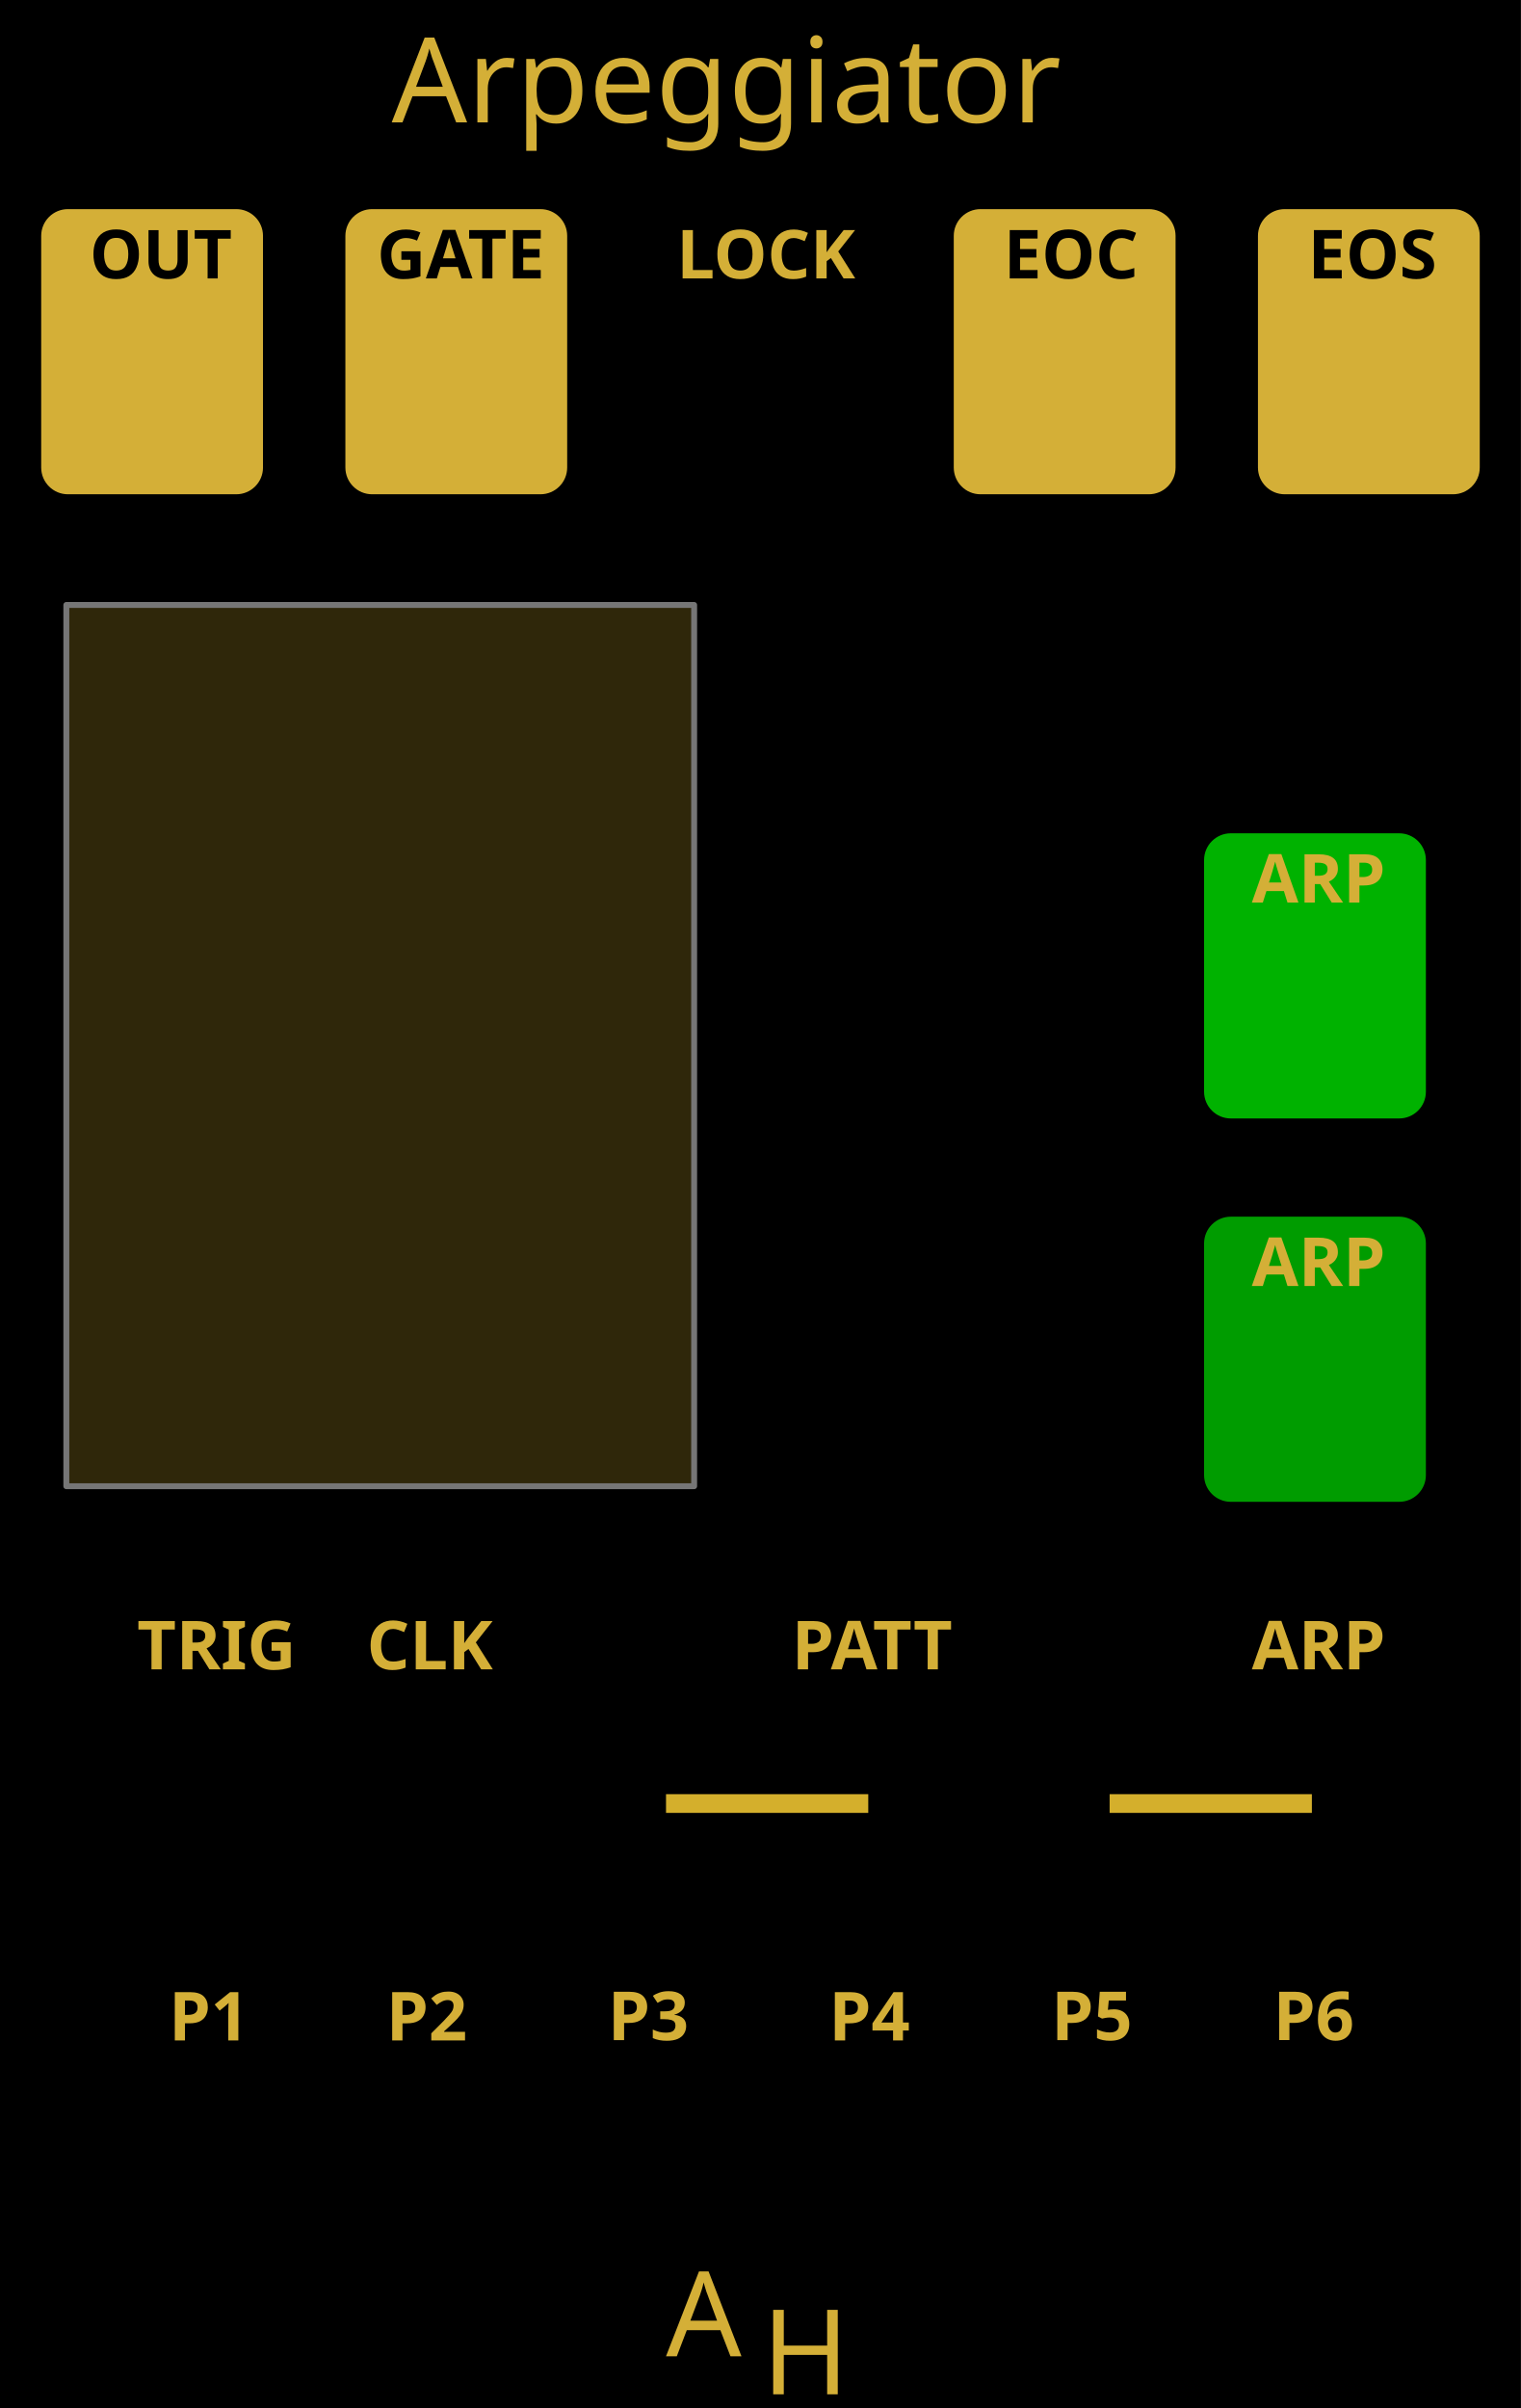
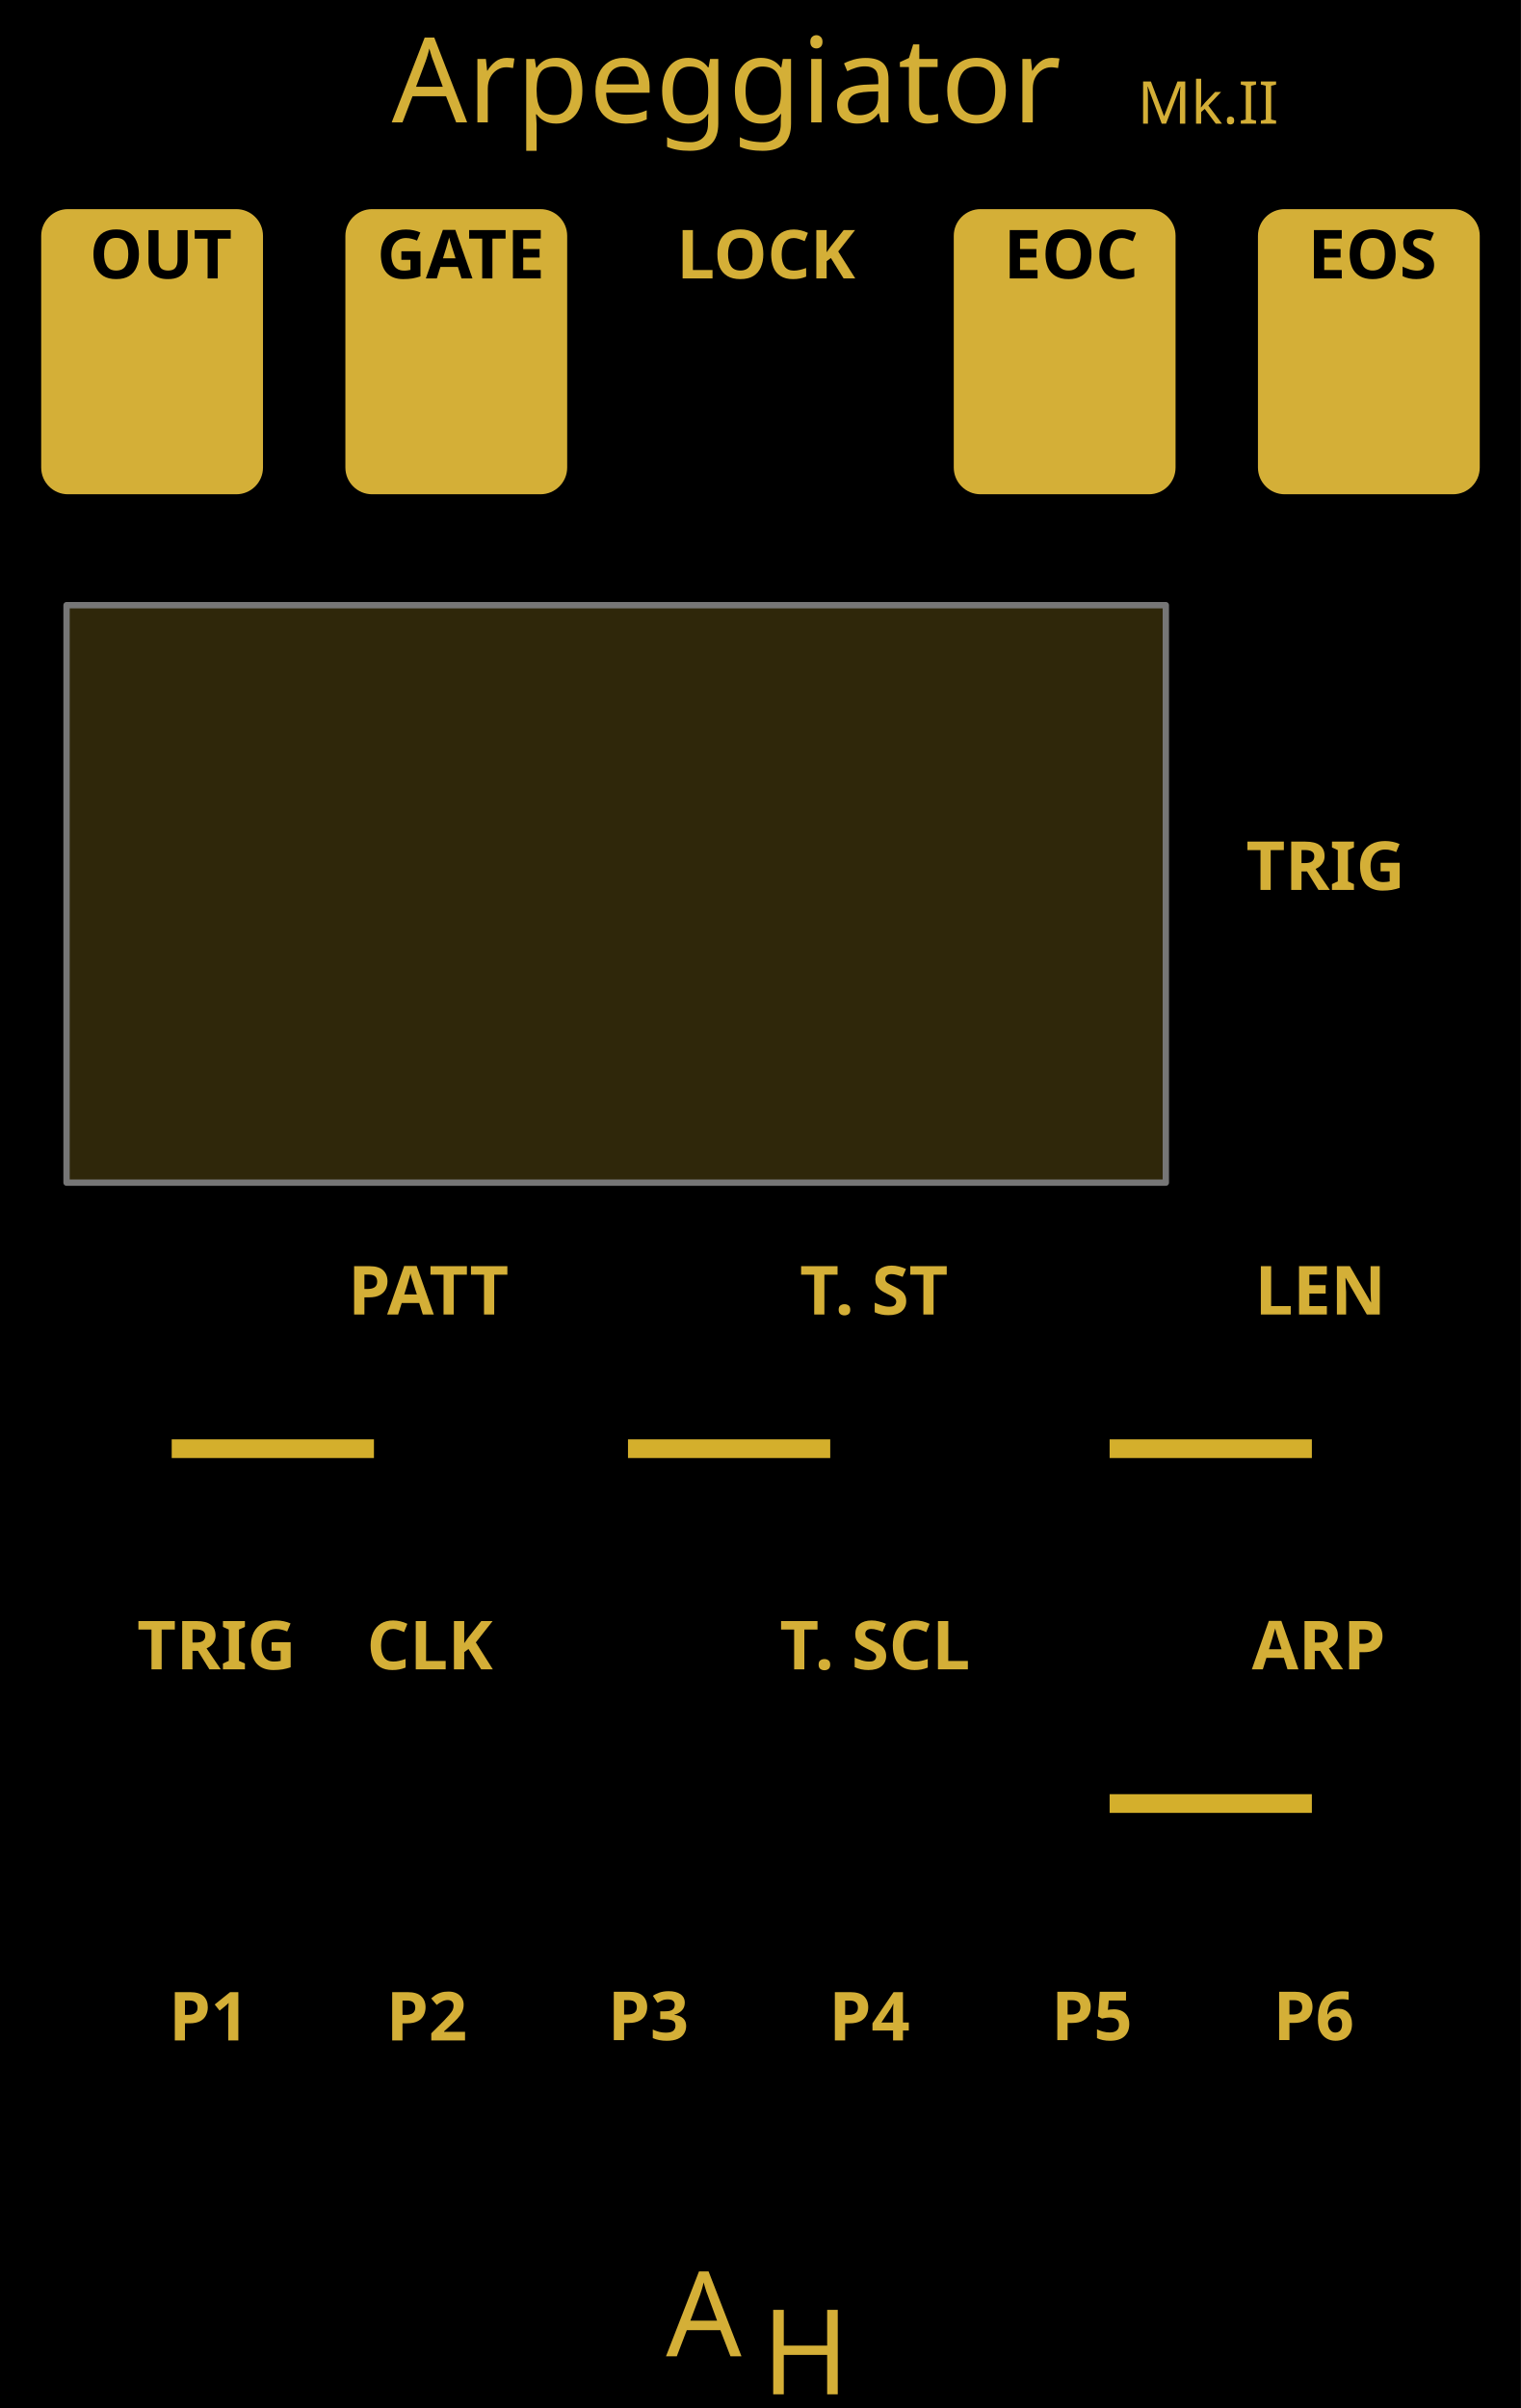
<svg xmlns="http://www.w3.org/2000/svg" xmlns:ns1="http://www.openswatchbook.org/uri/2009/osb" width="240" height="380" id="svg11791" version="1.1">
  <defs id="defs3">
    <marker orient="auto" refY="0" refX="0" id="DotM" style="overflow:visible">
      <path id="path4782" d="m -2.5,-1 c 0,2.76 -2.24,5 -5,5 -2.76,0 -5,-2.24 -5,-5 0,-2.76 2.24,-5 5,-5 2.76,0 5,2.24 5,5 z" style="fill-rule:evenodd;stroke:#000000;stroke-width:1pt" transform="matrix(0.4,0,0,0.4,2.96,0.4)" />
    </marker>
    <marker orient="auto" refY="0" refX="0" id="Arrow1Sstart" style="overflow:visible">
      <path id="path4730" d="M 0,0 5,-5 -12.5,0 5,5 Z" style="fill-rule:evenodd;stroke:#000000;stroke-width:1pt" transform="matrix(0.2,0,0,0.2,1.2,0)" />
    </marker>
    <marker orient="auto" refY="0" refX="0" id="Arrow2Mend" style="overflow:visible">
      <path id="path5158" style="fill-rule:evenodd;stroke-width:0.625;stroke-linejoin:round" d="M 8.719,4.034 -2.207,0.016 8.719,-4.002 c -1.745,2.372 -1.735,5.617 -6e-7,8.035 z" transform="scale(-0.6)" />
    </marker>
    <marker orient="auto" refY="0" refX="0" id="Arrow2Mstart" style="overflow:visible">
      <path id="path5155" style="fill-rule:evenodd;stroke-width:0.625;stroke-linejoin:round" d="M 8.719,4.034 -2.207,0.016 8.719,-4.002 c -1.745,2.372 -1.735,5.617 -6e-7,8.035 z" transform="scale(0.6)" />
    </marker>
    <marker orient="auto" refY="0" refX="0" id="Arrow1Mstart" style="overflow:visible">
      <path id="path6730" d="M 0,0 5,-5 -12.5,0 5,5 Z" style="fill-rule:evenodd;stroke:#000000;stroke-width:1pt" transform="matrix(0.4,0,0,0.4,4,0)" />
    </marker>
    <marker orient="auto" refY="0" refX="0" id="TriangleOutM" style="overflow:visible">
      <path id="path6869" d="M 5.77,0 -2.88,5 V -5 Z" style="fill-rule:evenodd;stroke:#000000;stroke-width:1pt" transform="scale(0.4)" />
    </marker>
    <marker orient="auto" refY="0" refX="0" id="TriangleOutS" style="overflow:visible">
      <path id="path6872" d="M 5.77,0 -2.88,5 V -5 Z" style="fill-rule:evenodd;stroke:#000000;stroke-width:1pt" transform="scale(0.2)" />
    </marker>
    <marker orient="auto" refY="0" refX="0" id="SquareL" style="overflow:visible">
      <path id="path7539" d="M -5,-5 V 5 H 5 V -5 Z" style="fill-rule:evenodd;stroke:#000000;stroke-width:1pt" transform="scale(0.8)" />
    </marker>
    <marker orient="auto" refY="0" refX="0" id="Arrow1Send" style="overflow:visible">
      <path id="path6739" d="M 0,0 5,-5 -12.5,0 5,5 Z" style="fill-rule:evenodd;stroke:#000000;stroke-width:1pt" transform="matrix(-0.2,0,0,-0.2,-1.2,0)" />
    </marker>
    <marker orient="auto" refY="0" refX="0" id="Arrow1Mend" style="overflow:visible">
      <path id="path6733" d="M 0,0 5,-5 -12.5,0 5,5 Z" style="fill-rule:evenodd;stroke:#000000;stroke-width:1pt" transform="matrix(-0.4,0,0,-0.4,-4,0)" />
    </marker>
    <marker orient="auto" refY="0" refX="0" id="Arrow1Lend" style="overflow:visible">
      <path id="path6727" d="M 0,0 5,-5 -12.5,0 5,5 Z" style="fill-rule:evenodd;stroke:#000000;stroke-width:1pt" transform="matrix(-0.8,0,0,-0.8,-10,0)" />
    </marker>
    <filter height="1" width="1" y="0" x="0" id="filter3998" style="color-interpolation-filters:sRGB">
      <feConvolveMatrix order="3 3" kernelMatrix="0 1 0 0 -2 0 0 1 0" in="SourceGraphic" divisor="1" targetX="1" targetY="1" preserveAlpha="true" result="result0" bias="0" id="feConvolveMatrix4000" />
    </filter>
    <filter height="1" width="1" y="0" x="0" id="filter3286" style="color-interpolation-filters:sRGB">
      <feFlood flood-color="rgb(128,128,128)" flood-opacity="0" result="result1" id="feFlood3288" />
      <feBlend result="result2" mode="normal" in2="SourceGraphic" id="feBlend3290" />
      <feComposite k4="0" k3="0" k1="0" result="result3" operator="arithmetic" k2="1" in2="SourceGraphic" id="feComposite3292" />
      <feComposite operator="in" in2="SourceGraphic" id="feComposite3294" />
    </filter>
    <clipPath clipPathUnits="userSpaceOnUse" id="clipPath6603">
      <path d="M 402,402 H 9515 V 13631 H 402 Z" id="path6605" style="clip-rule:evenodd" />
    </clipPath>
    <clipPath clipPathUnits="userSpaceOnUse" id="clipPath6613">
      <path d="M 402,402 H 9515 V 13631 H 402 Z" id="path6615" style="clip-rule:evenodd" />
    </clipPath>
    <clipPath clipPathUnits="userSpaceOnUse" id="clipPath6619">
      <path d="M 614,402 H 9303 V 6057 H 614 Z" id="path6621" style="clip-rule:evenodd" />
    </clipPath>
    <clipPath clipPathUnits="userSpaceOnUse" id="clipPath6290">
      <path d="M 402,402 H 9515 V 13631 H 402 Z" id="path6292" style="clip-rule:evenodd" />
    </clipPath>
    <clipPath clipPathUnits="userSpaceOnUse" id="clipPath6300">
      <path d="M 402,402 H 9515 V 13631 H 402 Z" id="path6302" style="clip-rule:evenodd" />
    </clipPath>
    <clipPath clipPathUnits="userSpaceOnUse" id="clipPath6306">
      <path d="M 614,402 H 9303 V 6655 H 614 Z" id="path6308" style="clip-rule:evenodd" />
    </clipPath>
    <clipPath clipPathUnits="userSpaceOnUse" id="clipPath5977">
      <path d="M 402,402 H 9515 V 13631 H 402 Z" id="path5979" style="clip-rule:evenodd" />
    </clipPath>
    <clipPath clipPathUnits="userSpaceOnUse" id="clipPath5987">
      <path d="M 402,402 H 9515 V 13631 H 402 Z" id="path5989" style="clip-rule:evenodd" />
    </clipPath>
    <clipPath clipPathUnits="userSpaceOnUse" id="clipPath5993">
      <path d="M 614,402 H 9303 V 6645 H 614 Z" id="path5995" style="clip-rule:evenodd" />
    </clipPath>
    <clipPath clipPathUnits="userSpaceOnUse" id="clipPath5664">
      <path d="M 402,402 H 9515 V 13631 H 402 Z" id="path5666" style="clip-rule:evenodd" />
    </clipPath>
    <clipPath clipPathUnits="userSpaceOnUse" id="clipPath5674">
      <path d="M 402,402 H 9515 V 13631 H 402 Z" id="path5676" style="clip-rule:evenodd" />
    </clipPath>
    <clipPath clipPathUnits="userSpaceOnUse" id="clipPath5680">
      <path d="M 614,402 H 9303 V 6655 H 614 Z" id="path5682" style="clip-rule:evenodd" />
    </clipPath>
    <clipPath clipPathUnits="userSpaceOnUse" id="clipPath5363">
      <path d="M 402,402 H 9515 V 13631 H 402 Z" id="path5365" style="clip-rule:evenodd" />
    </clipPath>
    <clipPath clipPathUnits="userSpaceOnUse" id="clipPath5373">
      <path d="M 402,402 H 9515 V 13631 H 402 Z" id="path5375" style="clip-rule:evenodd" />
    </clipPath>
    <clipPath clipPathUnits="userSpaceOnUse" id="clipPath5379">
      <path d="M 614,402 H 9303 V 6051 H 614 Z" id="path5381" style="clip-rule:evenodd" />
    </clipPath>
    <clipPath clipPathUnits="userSpaceOnUse" id="clipPath5062">
      <path d="M 402,402 H 9515 V 13631 H 402 Z" id="path5064" style="clip-rule:evenodd" />
    </clipPath>
    <clipPath clipPathUnits="userSpaceOnUse" id="clipPath5072">
      <path d="M 402,402 H 9515 V 13631 H 402 Z" id="path5074" style="clip-rule:evenodd" />
    </clipPath>
    <clipPath clipPathUnits="userSpaceOnUse" id="clipPath5078">
      <path d="M 614,402 H 9303 V 6051 H 614 Z" id="path5080" style="clip-rule:evenodd" />
    </clipPath>
    <clipPath clipPathUnits="userSpaceOnUse" id="clipPath4761">
      <path d="M 402,402 H 9515 V 13631 H 402 Z" id="path4763" style="clip-rule:evenodd" />
    </clipPath>
    <clipPath clipPathUnits="userSpaceOnUse" id="clipPath4771">
      <path d="M 402,402 H 9515 V 13631 H 402 Z" id="path4773" style="clip-rule:evenodd" />
    </clipPath>
    <clipPath clipPathUnits="userSpaceOnUse" id="clipPath4777">
      <path d="M 614,402 H 9303 V 6051 H 614 Z" id="path4779" style="clip-rule:evenodd" />
    </clipPath>
    <clipPath clipPathUnits="userSpaceOnUse" id="clipPath4159">
      <path d="M 402,402 H 9515 V 13631 H 402 Z" id="path4161" style="clip-rule:evenodd" />
    </clipPath>
    <clipPath clipPathUnits="userSpaceOnUse" id="clipPath4169">
      <path d="M 402,402 H 9515 V 13631 H 402 Z" id="path4171" style="clip-rule:evenodd" />
    </clipPath>
    <clipPath clipPathUnits="userSpaceOnUse" id="clipPath4175">
      <path d="M 614,402 H 9303 V 6051 H 614 Z" id="path4177" style="clip-rule:evenodd" />
    </clipPath>
    <linearGradient ns1:paint="solid" id="linearGradient8170">
      <stop id="stop8172" offset="0" style="stop-color:#000000;stop-opacity:1;" />
    </linearGradient>
    <filter height="1" width="1" y="0" x="0" id="filter3998-0" style="color-interpolation-filters:sRGB">
      <feConvolveMatrix order="3 3" kernelMatrix="0 1 0 0 -2 0 0 1 0" in="SourceGraphic" divisor="1" targetX="1" targetY="1" preserveAlpha="true" result="result0" bias="0" id="feConvolveMatrix4000-2" />
    </filter>
    <filter height="1" width="1" y="0" x="0" id="filter3286-2" style="color-interpolation-filters:sRGB">
      <feFlood flood-color="rgb(128,128,128)" flood-opacity="0" result="result1" id="feFlood3288-2" />
      <feBlend result="result2" mode="normal" in2="SourceGraphic" id="feBlend3290-7" />
      <feComposite k4="0" k3="0" k1="0" result="result3" operator="arithmetic" k2="1" in2="SourceGraphic" id="feComposite3292-9" />
      <feComposite operator="in" in2="SourceGraphic" id="feComposite3294-7" />
    </filter>
    <clipPath clipPathUnits="userSpaceOnUse" id="clipPath6603-6">
      <path d="M 402,402 H 9515 V 13631 H 402 Z" id="path6605-9" style="clip-rule:evenodd" />
    </clipPath>
    <clipPath clipPathUnits="userSpaceOnUse" id="clipPath6613-4">
      <path d="M 402,402 H 9515 V 13631 H 402 Z" id="path6615-8" style="clip-rule:evenodd" />
    </clipPath>
    <clipPath clipPathUnits="userSpaceOnUse" id="clipPath6619-1">
      <path d="M 614,402 H 9303 V 6057 H 614 Z" id="path6621-7" style="clip-rule:evenodd" />
    </clipPath>
    <clipPath clipPathUnits="userSpaceOnUse" id="clipPath6290-7">
      <path d="M 402,402 H 9515 V 13631 H 402 Z" id="path6292-5" style="clip-rule:evenodd" />
    </clipPath>
    <clipPath clipPathUnits="userSpaceOnUse" id="clipPath6300-0">
      <path d="M 402,402 H 9515 V 13631 H 402 Z" id="path6302-9" style="clip-rule:evenodd" />
    </clipPath>
    <clipPath clipPathUnits="userSpaceOnUse" id="clipPath6306-6">
      <path d="M 614,402 H 9303 V 6655 H 614 Z" id="path6308-7" style="clip-rule:evenodd" />
    </clipPath>
    <clipPath clipPathUnits="userSpaceOnUse" id="clipPath5977-5">
      <path d="M 402,402 H 9515 V 13631 H 402 Z" id="path5979-9" style="clip-rule:evenodd" />
    </clipPath>
    <clipPath clipPathUnits="userSpaceOnUse" id="clipPath5987-8">
      <path d="M 402,402 H 9515 V 13631 H 402 Z" id="path5989-4" style="clip-rule:evenodd" />
    </clipPath>
    <clipPath clipPathUnits="userSpaceOnUse" id="clipPath5993-8">
      <path d="M 614,402 H 9303 V 6645 H 614 Z" id="path5995-7" style="clip-rule:evenodd" />
    </clipPath>
    <clipPath clipPathUnits="userSpaceOnUse" id="clipPath5664-9">
      <path d="M 402,402 H 9515 V 13631 H 402 Z" id="path5666-9" style="clip-rule:evenodd" />
    </clipPath>
    <clipPath clipPathUnits="userSpaceOnUse" id="clipPath5674-5">
      <path d="M 402,402 H 9515 V 13631 H 402 Z" id="path5676-5" style="clip-rule:evenodd" />
    </clipPath>
    <clipPath clipPathUnits="userSpaceOnUse" id="clipPath5680-8">
      <path d="M 614,402 H 9303 V 6655 H 614 Z" id="path5682-9" style="clip-rule:evenodd" />
    </clipPath>
    <clipPath clipPathUnits="userSpaceOnUse" id="clipPath5363-3">
      <path d="M 402,402 H 9515 V 13631 H 402 Z" id="path5365-2" style="clip-rule:evenodd" />
    </clipPath>
    <clipPath clipPathUnits="userSpaceOnUse" id="clipPath5373-7">
      <path d="M 402,402 H 9515 V 13631 H 402 Z" id="path5375-5" style="clip-rule:evenodd" />
    </clipPath>
    <clipPath clipPathUnits="userSpaceOnUse" id="clipPath5379-4">
      <path d="M 614,402 H 9303 V 6051 H 614 Z" id="path5381-8" style="clip-rule:evenodd" />
    </clipPath>
    <clipPath clipPathUnits="userSpaceOnUse" id="clipPath5062-2">
      <path d="M 402,402 H 9515 V 13631 H 402 Z" id="path5064-2" style="clip-rule:evenodd" />
    </clipPath>
    <clipPath clipPathUnits="userSpaceOnUse" id="clipPath5072-4">
      <path d="M 402,402 H 9515 V 13631 H 402 Z" id="path5074-9" style="clip-rule:evenodd" />
    </clipPath>
    <clipPath clipPathUnits="userSpaceOnUse" id="clipPath5078-8">
      <path d="M 614,402 H 9303 V 6051 H 614 Z" id="path5080-7" style="clip-rule:evenodd" />
    </clipPath>
    <clipPath clipPathUnits="userSpaceOnUse" id="clipPath4761-5">
      <path d="M 402,402 H 9515 V 13631 H 402 Z" id="path4763-2" style="clip-rule:evenodd" />
    </clipPath>
    <clipPath clipPathUnits="userSpaceOnUse" id="clipPath4771-1">
      <path d="M 402,402 H 9515 V 13631 H 402 Z" id="path4773-7" style="clip-rule:evenodd" />
    </clipPath>
    <clipPath clipPathUnits="userSpaceOnUse" id="clipPath4777-0">
      <path d="M 614,402 H 9303 V 6051 H 614 Z" id="path4779-9" style="clip-rule:evenodd" />
    </clipPath>
    <clipPath clipPathUnits="userSpaceOnUse" id="clipPath4159-1">
      <path d="M 402,402 H 9515 V 13631 H 402 Z" id="path4161-2" style="clip-rule:evenodd" />
    </clipPath>
    <clipPath clipPathUnits="userSpaceOnUse" id="clipPath4169-5">
      <path d="M 402,402 H 9515 V 13631 H 402 Z" id="path4171-5" style="clip-rule:evenodd" />
    </clipPath>
    <clipPath clipPathUnits="userSpaceOnUse" id="clipPath4175-8">
      <path d="M 614,402 H 9303 V 6051 H 614 Z" id="path4177-8" style="clip-rule:evenodd" />
    </clipPath>
    <linearGradient ns1:paint="solid" id="linearGradient8170-5">
      <stop id="stop8172-0" offset="0" style="stop-color:#000000;stop-opacity:1;" />
    </linearGradient>
    <clipPath id="clip89">
      <rect id="rect4864" height="19" width="18" x="0" y="0" />
    </clipPath>
    <clipPath id="clip90">
      <path id="path4861" d="m 0.898,0.129 h 16.25 v 17.883 h -16.25 z m 0,0" />
    </clipPath>
    <mask id="mask44">
      <g transform="matrix(0.2645833,0,0,0.2645833,89.35879,128.5777)" id="g4858" style="filter:url(#alpha)">
        <rect id="rect4856" style="fill:#000000;fill-opacity:0.15;stroke:none" height="3351.5" width="3052.87" y="0" x="0" />
      </g>
    </mask>
    <filter height="1" width="1" y="0" x="0" filterUnits="objectBoundingBox" id="alpha">
      <feColorMatrix id="feColorMatrix4149" values="0 0 0 0 1 0 0 0 0 1 0 0 0 0 1 0 0 0 1 0" in="SourceGraphic" type="matrix" />
    </filter>
    <clipPath id="clipPath17821">
      <rect id="rect17819" height="19" width="18" x="0" y="0" />
    </clipPath>
    <clipPath id="clipPath17825">
      <path id="path17823" d="m 0.898,0.129 h 16.25 v 17.883 h -16.25 z m 0,0" />
    </clipPath>
    <clipPath id="clip87">
      <rect id="rect4848" height="26" width="24" x="0" y="0" />
    </clipPath>
    <clipPath id="clip88">
      <path id="path4845" d="m 0.684,0.922 h 22.68 v 24.938 H 0.684 Z m 0,0" />
    </clipPath>
    <mask id="mask43">
      <g transform="matrix(0.2645833,0,0,0.2645833,89.35879,128.5777)" id="g4842" style="filter:url(#alpha)">
        <rect id="rect4840" style="fill:#000000;fill-opacity:0.15;stroke:none" height="3351.5" width="3052.87" y="0" x="0" />
      </g>
    </mask>
    <filter height="1" width="1" y="0" x="0" filterUnits="objectBoundingBox" id="filter17836">
      <feColorMatrix id="feColorMatrix17834" values="0 0 0 0 1 0 0 0 0 1 0 0 0 0 1 0 0 0 1 0" in="SourceGraphic" type="matrix" />
    </filter>
    <clipPath id="clipPath17840">
      <rect id="rect17838" height="26" width="24" x="0" y="0" />
    </clipPath>
    <clipPath id="clipPath17844">
      <path id="path17842" d="m 0.684,0.922 h 22.68 v 24.938 H 0.684 Z m 0,0" />
    </clipPath>
    <filter style="color-interpolation-filters:sRGB" id="filter3933" x="-0.014" width="1.027" y="-0.011" height="1.021">
      <feGaussianBlur stdDeviation="0.2" id="feGaussianBlur3935" />
    </filter>
    <filter style="color-interpolation-filters:sRGB" id="filter4464" x="-1.371" width="3.743" y="-1.067" height="3.133">
      <feGaussianBlur stdDeviation="20" id="feGaussianBlur4466" />
    </filter>
  </defs>
  <g id="layer2" style="display:inline" transform="translate(0.01175524,-74.38676)">
    <rect style="fill:#000000;fill-opacity:1;stroke-width:16.21" id="rect7953" width="240" height="380" x="-0.012" y="74.387" ry="0" />
    <rect transform="scale(1,-1)" ry="4.219" y="-432.387" x="154.988" height="45" width="35" id="rect3073" style="fill:#000000;fill-opacity:1;stroke-width:0.785" />
    <rect style="fill:#000000;fill-opacity:1;stroke-width:0.785;filter:url(#filter3933)" id="rect3075" width="35" height="45" x="150.488" y="-432.387" ry="4.219" transform="matrix(0.9732212,0,0,-0.9791147,-26.00149,8.560672)" />
    <rect transform="scale(1,-1)" ry="4.219" y="-432.387" x="49.988" height="45" width="35" id="rect3077" style="fill:#000000;fill-opacity:1;stroke-width:0.785" />
    <g style="font-style:normal;font-variant:normal;font-weight:bold;font-stretch:condensed;font-size:24px;line-height:125%;font-family:Miso;-inkscape-font-specification:'Miso Bold Condensed';letter-spacing:-0.06px;word-spacing:0px;fill:#000000;fill-opacity:1;stroke:none" id="text4395" transform="matrix(0.8346288,0,0,0.8346288,-0.00194398,75.14247)" />
    <g transform="matrix(0.8346288,0,0,0.8346288,-0.00194398,76.32542)" style="font-style:normal;font-variant:normal;font-weight:normal;font-stretch:normal;font-size:16px;line-height:125%;font-family:Nasalization;-inkscape-font-specification:Nasalization;letter-spacing:0px;word-spacing:0px;fill:#000000;fill-opacity:1;stroke:none" id="text20106" />
    <g style="font-style:normal;font-variant:normal;font-weight:bold;font-stretch:condensed;font-size:14px;line-height:125%;font-family:Miso;-inkscape-font-specification:'Miso Bold Condensed';letter-spacing:-0.06px;word-spacing:0px;fill:#000000;fill-opacity:1;stroke:none" id="flowRoot7367" transform="matrix(0.8346288,0,0,0.8346288,-0.00194398,75.14247)" />
    <g transform="matrix(0.8346288,0,0,0.8346288,-0.00194398,76.32542)" style="font-style:normal;font-variant:normal;font-weight:bold;font-stretch:condensed;font-size:14px;line-height:125%;font-family:Miso;-inkscape-font-specification:'Miso Bold Condensed';letter-spacing:0px;word-spacing:0px;fill:#000000;fill-opacity:1;stroke:none" id="text10240" />
    <g style="display:inline;fill:#ffffff;fill-opacity:1" transform="matrix(0.8346288,0,0,0.8346288,-34.48847,235.1078)" id="g4020" />
    <text xml:space="preserve" style="font-style:normal;font-weight:normal;font-size:40px;line-height:1.25;font-family:sans-serif;letter-spacing:0px;word-spacing:0px;fill:#d4af37;fill-opacity:1;stroke:none" x="60.923" y="396.387" id="text5449">
      <tspan id="tspan5447" x="60.923" y="396.387" style="font-style:normal;font-variant:normal;font-weight:bold;font-stretch:normal;font-size:10.667px;font-family:Eurostile;-inkscape-font-specification:'Eurostile, Bold';font-variant-ligatures:normal;font-variant-caps:normal;font-variant-numeric:normal;font-feature-settings:normal;text-align:start;writing-mode:lr-tb;text-anchor:start;fill:#d4af37;fill-opacity:1">P2</tspan>
    </text>
    <rect style="fill:#000000;fill-opacity:1;stroke-width:0.785" id="rect2684" width="35" height="45" x="14.988" y="-432.387" ry="4.219" transform="scale(1,-1)" />
    <text xml:space="preserve" style="font-style:normal;font-weight:normal;font-size:39.768px;line-height:1.25;font-family:sans-serif;letter-spacing:0px;word-spacing:0px;fill:#d4af37;fill-opacity:1;stroke:none;stroke-width:0.994" x="26.782" y="394.091" id="text2688" transform="scale(0.994209,1.005825)">
      <tspan id="tspan2686" x="26.782" y="394.091" style="font-style:normal;font-variant:normal;font-weight:bold;font-stretch:normal;font-size:10.605px;font-family:Eurostile;-inkscape-font-specification:'Eurostile, Bold';font-variant-ligatures:normal;font-variant-caps:normal;font-variant-numeric:normal;font-feature-settings:normal;text-align:start;writing-mode:lr-tb;text-anchor:start;fill:#d4af37;fill-opacity:1;stroke-width:0.994">P1</tspan>
    </text>
    <text id="text2696" y="396.387" x="130.775" style="font-style:normal;font-weight:normal;font-size:40px;line-height:1.25;font-family:sans-serif;letter-spacing:0px;word-spacing:0px;fill:#d4af37;fill-opacity:1;stroke:none" xml:space="preserve">
      <tspan style="font-style:normal;font-variant:normal;font-weight:bold;font-stretch:normal;font-size:10.667px;font-family:Eurostile;-inkscape-font-specification:'Eurostile, Bold';font-variant-ligatures:normal;font-variant-caps:normal;font-variant-numeric:normal;font-feature-settings:normal;text-align:start;writing-mode:lr-tb;text-anchor:start;fill:#d4af37;fill-opacity:1" y="396.387" x="130.775" id="tspan2694">P4</tspan>
    </text>
    <text xml:space="preserve" style="font-style:normal;font-weight:normal;font-size:40px;line-height:1.25;font-family:sans-serif;letter-spacing:0px;word-spacing:0px;fill:#d4af37;fill-opacity:1;stroke:none" x="165.874" y="396.329" id="text2704">
      <tspan id="tspan2702" x="165.874" y="396.329" style="font-style:normal;font-variant:normal;font-weight:bold;font-stretch:normal;font-size:10.667px;font-family:Eurostile;-inkscape-font-specification:'Eurostile, Bold';font-variant-ligatures:normal;font-variant-caps:normal;font-variant-numeric:normal;font-feature-settings:normal;text-align:start;writing-mode:lr-tb;text-anchor:start;fill:#d4af37;fill-opacity:1">P5</tspan>
    </text>
    <text id="text7961" y="93.702" x="61.796" style="font-style:normal;font-weight:normal;font-size:40px;line-height:1.25;font-family:sans-serif;letter-spacing:0px;word-spacing:0px;fill:#d4af37;fill-opacity:1;stroke:none" xml:space="preserve">
      <tspan style="font-style:normal;font-variant:normal;font-weight:normal;font-stretch:normal;font-size:18.667px;font-family:'Cooper Black';-inkscape-font-specification:'Cooper Black, Normal';font-variant-ligatures:normal;font-variant-caps:normal;font-variant-numeric:normal;font-feature-settings:normal;text-align:start;writing-mode:lr-tb;text-anchor:start;fill:#d4af37;fill-opacity:1" y="93.702" x="61.796" id="tspan7959">Arpeggiator</tspan>
    </text>
    <text xml:space="preserve" style="font-style:normal;font-weight:normal;font-size:40px;line-height:1.25;font-family:sans-serif;letter-spacing:0px;word-spacing:0px;fill:#000000;fill-opacity:1;stroke:none" x="112.307" y="441.102" id="text6045">
      <tspan id="tspan6043" x="112.307" y="476.492" />
    </text>
    <g id="g6059" transform="translate(-0.8833256,1.500498)">
      <text id="text6049" y="444.725" x="105.966" style="font-style:normal;font-weight:normal;font-size:40px;line-height:1.25;font-family:sans-serif;letter-spacing:0px;word-spacing:0px;fill:#000000;fill-opacity:1;stroke:none" xml:space="preserve">
        <tspan style="font-style:normal;font-variant:normal;font-weight:normal;font-stretch:normal;font-size:18.667px;font-family:'Cooper Black';-inkscape-font-specification:'Cooper Black, Normal';font-variant-ligatures:normal;font-variant-caps:normal;font-variant-numeric:normal;font-feature-settings:normal;text-align:start;writing-mode:lr-tb;text-anchor:start;fill:#d4af37;fill-opacity:1" y="444.725" x="105.966" id="tspan6047">A</tspan>
      </text>
      <text xml:space="preserve" style="font-style:normal;font-weight:normal;font-size:40px;line-height:1.25;font-family:sans-serif;letter-spacing:0px;word-spacing:0px;fill:#000000;fill-opacity:1;stroke:none" x="121.066" y="450.725" id="text6053">
        <tspan id="tspan6051" x="121.066" y="450.725" style="font-style:normal;font-variant:normal;font-weight:normal;font-stretch:normal;font-size:18.667px;font-family:'Cooper Black';-inkscape-font-specification:'Cooper Black, Normal';font-variant-ligatures:normal;font-variant-caps:normal;font-variant-numeric:normal;font-feature-settings:normal;text-align:start;writing-mode:lr-tb;text-anchor:start;fill:#d4af37;fill-opacity:1">H</tspan>
      </text>
    </g>
    <rect transform="scale(1,-1)" ry="4.219" y="-152.387" x="6.488" height="45" width="35" id="rect1115" style="fill:#d4af37;fill-opacity:1;stroke-width:0.785" />
    <text transform="scale(0.994209,1.005825)" id="text1119" y="117.639" x="14.209" style="font-style:normal;font-weight:normal;font-size:39.768px;line-height:1.25;font-family:sans-serif;letter-spacing:0px;word-spacing:0px;fill:#000000;fill-opacity:1;stroke:none;stroke-width:0.994" xml:space="preserve">
      <tspan style="font-style:normal;font-variant:normal;font-weight:bold;font-stretch:normal;font-size:10.605px;font-family:Eurostile;-inkscape-font-specification:'Eurostile, Bold';font-variant-ligatures:normal;font-variant-caps:normal;font-variant-numeric:normal;font-feature-settings:normal;text-align:start;writing-mode:lr-tb;text-anchor:start;fill:#000000;fill-opacity:1;stroke-width:0.994" y="117.639" x="14.209" id="tspan1117">OUT</tspan>
    </text>
    <rect style="fill:#d4af37;fill-opacity:1;stroke-width:0.785" id="rect1106" width="35" height="45" x="54.488" y="-152.387" ry="4.219" transform="scale(1,-1)" />
    <text id="text1110" y="118.324" x="59.462" style="font-style:normal;font-weight:normal;font-size:40px;line-height:1.25;font-family:sans-serif;letter-spacing:0px;word-spacing:0px;fill:#000000;fill-opacity:1;stroke:none" xml:space="preserve">
      <tspan style="font-style:normal;font-variant:normal;font-weight:bold;font-stretch:normal;font-size:10.667px;font-family:Eurostile;-inkscape-font-specification:'Eurostile, Bold';font-variant-ligatures:normal;font-variant-caps:normal;font-variant-numeric:normal;font-feature-settings:normal;text-align:start;writing-mode:lr-tb;text-anchor:start;fill:#000000;fill-opacity:1" y="118.324" x="59.462" id="tspan1108">GATE</tspan>
    </text>
    <rect style="fill:#d4af37;fill-opacity:1;stroke-width:0.785" id="rect1112" width="35" height="45" x="198.488" y="-152.387" ry="4.219" transform="scale(1,-1)" />
    <text id="text1116" y="118.324" x="206.366" style="font-style:normal;font-weight:normal;font-size:40px;line-height:1.25;font-family:sans-serif;letter-spacing:0px;word-spacing:0px;fill:#000000;fill-opacity:1;stroke:none" xml:space="preserve">
      <tspan style="font-style:normal;font-variant:normal;font-weight:bold;font-stretch:normal;font-size:10.667px;font-family:Eurostile;-inkscape-font-specification:'Eurostile, Bold';font-variant-ligatures:normal;font-variant-caps:normal;font-variant-numeric:normal;font-feature-settings:normal;text-align:start;writing-mode:lr-tb;text-anchor:start;fill:#000000;fill-opacity:1" y="118.324" x="206.366" id="tspan1114">EOS</tspan>
    </text>
    <rect style="fill:#000000;fill-opacity:1;stroke-width:0.785" id="rect3927" width="35" height="45" x="84.988" y="-432.387" ry="4.219" transform="scale(1,-1)" />
    <text id="text3931" y="396.329" x="95.889" style="font-style:normal;font-weight:normal;font-size:40px;line-height:1.25;font-family:sans-serif;letter-spacing:0px;word-spacing:0px;fill:#d4af37;fill-opacity:1;stroke:none" xml:space="preserve">
      <tspan style="font-style:normal;font-variant:normal;font-weight:bold;font-stretch:normal;font-size:10.667px;font-family:Eurostile;-inkscape-font-specification:'Eurostile, Bold';font-variant-ligatures:normal;font-variant-caps:normal;font-variant-numeric:normal;font-feature-settings:normal;text-align:start;writing-mode:lr-tb;text-anchor:start;fill:#d4af37;fill-opacity:1" y="396.329" x="95.889" id="tspan3929">P3</tspan>
    </text>
-     <rect style="fill:#000000;fill-opacity:0;stroke-width:0.785" id="rect10536" width="35" height="45" x="189.988" y="-371.887" ry="4.219" transform="scale(1,-1)" />
-     <rect transform="matrix(0.9735888,0,0,-0.9791147,8.943292,-51.9394)" ry="4.219" y="-432.387" x="150.488" height="45" width="35" id="rect10538" style="fill:#000000;fill-opacity:0;stroke-width:0.785;filter:url(#filter3933)" />
+     <rect style="fill:#000000;fill-opacity:1;stroke-width:0.785" id="rect10536" width="35" height="45" x="189.988" y="-371.887" ry="4.219" transform="scale(1,-1)" />
+     <rect transform="matrix(0.9735888,0,0,-0.9791147,8.943292,-51.9394)" ry="4.219" y="-432.387" x="150.488" height="45" width="35" id="rect10538" style="fill:#000000;fill-opacity:1;stroke-width:0.785;filter:url(#filter3933)" />
    <rect style="fill:#000000;fill-opacity:1;stroke-width:0.785" id="rect10540" width="35" height="45" x="49.988" y="-371.887" ry="4.219" transform="scale(1,-1)" />
-     <rect transform="scale(1,-1)" ry="4.219" y="-371.887" x="84.988" height="45" width="35" id="rect11947" style="fill:#000000;fill-opacity:0;stroke-width:0.785" />
+     <rect transform="scale(1,-1)" ry="4.219" y="-371.887" x="84.988" height="45" width="35" id="rect11947" style="fill:#000000;fill-opacity:1;stroke-width:0.785" />
    <text id="text10544" y="337.824" x="197.525" style="font-style:normal;font-weight:normal;font-size:40px;line-height:1.25;font-family:sans-serif;letter-spacing:0px;word-spacing:0px;fill:#d4af37;fill-opacity:1;stroke:none" xml:space="preserve">
      <tspan style="font-style:normal;font-variant:normal;font-weight:bold;font-stretch:normal;font-size:10.667px;font-family:Eurostile;-inkscape-font-specification:'Eurostile, Bold';font-variant-ligatures:normal;font-variant-caps:normal;font-variant-numeric:normal;font-feature-settings:normal;text-align:start;writing-mode:lr-tb;text-anchor:start;fill:#d4af37;fill-opacity:1" y="337.824" x="197.525" id="tspan10542">ARP</tspan>
    </text>
    <rect transform="scale(1,-1)" ry="4.219" y="-371.887" x="14.988" height="45" width="35" id="rect10546" style="fill:#000000;fill-opacity:1;stroke-width:0.785" />
    <text xml:space="preserve" style="font-style:normal;font-weight:normal;font-size:40px;line-height:1.25;font-family:sans-serif;letter-spacing:0px;word-spacing:0px;fill:#d4af37;fill-opacity:1;stroke:none" x="21.611" y="337.824" id="text10554">
      <tspan id="tspan10552" x="21.611" y="337.824" style="font-style:normal;font-variant:normal;font-weight:bold;font-stretch:normal;font-size:10.667px;font-family:Eurostile;-inkscape-font-specification:'Eurostile, Bold';font-variant-ligatures:normal;font-variant-caps:normal;font-variant-numeric:normal;font-feature-settings:normal;text-align:start;writing-mode:lr-tb;text-anchor:start;fill:#d4af37;fill-opacity:1">TRIG</tspan>
    </text>
    <text id="text10558" y="337.824" x="57.842" style="font-style:normal;font-weight:normal;font-size:40px;line-height:1.25;font-family:sans-serif;letter-spacing:0px;word-spacing:0px;fill:#d4af37;fill-opacity:1;stroke:none" xml:space="preserve">
      <tspan style="font-style:normal;font-variant:normal;font-weight:bold;font-stretch:normal;font-size:10.667px;font-family:Eurostile;-inkscape-font-specification:'Eurostile, Bold';font-variant-ligatures:normal;font-variant-caps:normal;font-variant-numeric:normal;font-feature-settings:normal;text-align:start;writing-mode:lr-tb;text-anchor:start;fill:#d4af37;fill-opacity:1" y="337.824" x="57.842" id="tspan10556">CLK</tspan>
    </text>
    <rect transform="scale(1,-1)" ry="4.219" y="-152.387" x="150.488" height="45" width="35" id="rect18928" style="fill:#d4af37;fill-opacity:1;stroke-width:0.785" />
    <text xml:space="preserve" style="font-style:normal;font-weight:normal;font-size:40px;line-height:1.25;font-family:sans-serif;letter-spacing:0px;word-spacing:0px;fill:#000000;fill-opacity:1;stroke:none" x="158.366" y="118.324" id="text18932">
      <tspan id="tspan18930" x="158.366" y="118.324" style="font-style:normal;font-variant:normal;font-weight:bold;font-stretch:normal;font-size:10.667px;font-family:Eurostile;-inkscape-font-specification:'Eurostile, Bold';font-variant-ligatures:normal;font-variant-caps:normal;font-variant-numeric:normal;font-feature-settings:normal;text-align:start;writing-mode:lr-tb;text-anchor:start;fill:#000000;fill-opacity:1">EOC</tspan>
    </text>
    <text xml:space="preserve" style="font-style:normal;font-variant:normal;font-weight:normal;font-stretch:normal;font-size:40px;line-height:1.25;font-family:Eurostile;-inkscape-font-specification:Eurostile;letter-spacing:0px;word-spacing:0px;fill:#000000;fill-opacity:1;stroke:none" x="-101.724" y="196.235" id="text18936">
      <tspan id="tspan18934" x="-101.724" y="231.995" />
    </text>
    <rect style="fill:#000000;fill-opacity:1;stroke-width:0.785" id="rect1123" width="35" height="45" x="189.988" y="-432.387" ry="4.219" transform="scale(1,-1)" />
    <text id="text1127" y="396.324" x="200.879" style="font-style:normal;font-weight:normal;font-size:40px;line-height:1.25;font-family:sans-serif;letter-spacing:0px;word-spacing:0px;fill:#d4af37;fill-opacity:1;stroke:none" xml:space="preserve">
      <tspan style="font-style:normal;font-variant:normal;font-weight:bold;font-stretch:normal;font-size:10.667px;font-family:Eurostile;-inkscape-font-specification:'Eurostile, Bold';font-variant-ligatures:normal;font-variant-caps:normal;font-variant-numeric:normal;font-feature-settings:normal;text-align:start;writing-mode:lr-tb;text-anchor:start;fill:#d4af37;fill-opacity:1" y="396.324" x="200.879" id="tspan1125">P6</tspan>
    </text>
-     <rect style="fill:#000000;fill-opacity:0;stroke-width:0.785;filter:url(#filter3933)" id="rect1129" width="35" height="45" x="150.488" y="-432.387" ry="4.219" transform="matrix(0.9735918,0,0,-0.978887,-26.05856,-51.8409)" />
+     <rect style="fill:#000000;fill-opacity:1;stroke-width:0.785;filter:url(#filter3933)" id="rect1129" width="35" height="45" x="150.488" y="-432.387" ry="4.219" transform="matrix(0.9735918,0,0,-0.978887,-26.05856,-51.8409)" />
    <rect style="fill:#000000;fill-opacity:1;stroke-width:0.785" id="rect1131" width="35" height="45" x="102.488" y="-152.387" ry="4.219" transform="scale(1,-1)" />
    <text id="text1135" y="118.324" x="106.751" style="font-style:normal;font-weight:normal;font-size:40px;line-height:1.25;font-family:sans-serif;letter-spacing:0px;word-spacing:0px;fill:#d4af37;fill-opacity:1;stroke:none" xml:space="preserve">
      <tspan style="font-style:normal;font-variant:normal;font-weight:bold;font-stretch:normal;font-size:10.667px;font-family:Eurostile;-inkscape-font-specification:'Eurostile, Bold';font-variant-ligatures:normal;font-variant-caps:normal;font-variant-numeric:normal;font-feature-settings:normal;text-align:start;writing-mode:lr-tb;text-anchor:start;fill:#d4af37;fill-opacity:1" y="118.324" x="106.751" id="tspan1133">LOCK</tspan>
    </text>
-     <rect style="fill:#2f270a;fill-opacity:1;stroke:#767676;stroke-width:0.933;stroke-linejoin:round;stroke-miterlimit:4;stroke-dasharray:none;stroke-opacity:1" id="rect4707" width="99.067" height="139.067" x="10.455" y="-308.92" ry="0" transform="scale(1,-1)" />
-     <text xml:space="preserve" style="font-style:normal;font-weight:normal;font-size:40px;line-height:1.25;font-family:sans-serif;letter-spacing:0px;word-spacing:0px;fill:#d4af37;fill-opacity:1;stroke:none" x="124.921" y="337.824" id="text1150">
-       <tspan id="tspan1148" x="124.921" y="337.824" style="font-style:normal;font-variant:normal;font-weight:bold;font-stretch:normal;font-size:10.667px;font-family:Eurostile;-inkscape-font-specification:'Eurostile, Bold';font-variant-ligatures:normal;font-variant-caps:normal;font-variant-numeric:normal;font-feature-settings:normal;text-align:start;writing-mode:lr-tb;text-anchor:start;fill:#d4af37;fill-opacity:1">PATT</tspan>
+     <rect style="fill:#2f270a;fill-opacity:1;stroke:#767676;stroke-width:1;stroke-linejoin:round;stroke-miterlimit:4;stroke-dasharray:none;stroke-opacity:1" id="rect4707" width="173.464" height="91.131" x="10.488" y="-261.017" ry="0" transform="scale(1,-1)" />
+     <text xml:space="preserve" style="font-style:normal;font-weight:normal;font-size:40px;line-height:1.25;font-family:sans-serif;letter-spacing:0px;word-spacing:0px;fill:#d4af37;fill-opacity:1;stroke:none;" x="123.019" y="337.824" id="text1150">
+       <tspan id="tspan1148" x="123.019" y="337.824" style="font-style:normal;font-variant:normal;font-weight:bold;font-stretch:normal;font-size:10.667px;font-family:Eurostile;-inkscape-font-specification:'Eurostile, Bold';font-variant-ligatures:normal;font-variant-caps:normal;font-variant-numeric:normal;font-feature-settings:normal;text-align:start;writing-mode:lr-tb;text-anchor:start;fill:#d4af37;fill-opacity:1;">T. SCL</tspan>
    </text>
    <rect style="opacity:1;fill:#d4af2c;fill-opacity:1;stroke:none;stroke-width:0.845;stroke-linejoin:round;stroke-miterlimit:4;stroke-dasharray:none;stroke-opacity:1" id="rect1152" width="31.913" height="2.955" x="175.083" y="357.52" />
-     <rect y="357.52" x="105.083" height="2.955" width="31.913" id="rect2727" style="opacity:1;fill:#d4af2c;fill-opacity:1;stroke:none;stroke-width:0.845;stroke-linejoin:round;stroke-miterlimit:4;stroke-dasharray:none;stroke-opacity:1" />
    <rect transform="scale(1,-1)" ry="4.219" y="-190.387" x="189.988" height="45" width="35" id="rect3872" style="fill:#00b200;fill-opacity:0;stroke-width:0.785;filter:url(#filter4464)" />
-     <rect style="fill:#009c00;fill-opacity:1;stroke-width:0.785;opacity:1" id="rect3878" width="35" height="45" x="189.988" y="-311.387" ry="4.219" transform="scale(1,-1)" />
-     <text id="text3882" y="277.324" x="197.525" style="font-style:normal;font-weight:normal;font-size:40px;line-height:1.25;font-family:sans-serif;letter-spacing:0px;word-spacing:0px;fill:#d4af37;fill-opacity:1;stroke:none;opacity:1;" xml:space="preserve">
-       <tspan style="font-style:normal;font-variant:normal;font-weight:bold;font-stretch:normal;font-size:10.667px;font-family:Eurostile;-inkscape-font-specification:'Eurostile, Bold';font-variant-ligatures:normal;font-variant-caps:normal;font-variant-numeric:normal;font-feature-settings:normal;text-align:start;writing-mode:lr-tb;text-anchor:start;fill:#d4af37;fill-opacity:1;" y="277.324" x="197.525" id="tspan3880">ARP</tspan>
-     </text>
-     <rect transform="scale(1,-1)" ry="4.219" y="-250.887" x="189.988" height="45" width="35" id="rect3884" style="fill:#00b200;fill-opacity:1;stroke-width:0.785" />
-     <text xml:space="preserve" style="font-style:normal;font-weight:normal;font-size:40px;line-height:1.25;font-family:sans-serif;letter-spacing:0px;word-spacing:0px;fill:#d4af37;fill-opacity:1;stroke:none" x="197.525" y="216.824" id="text3888">
-       <tspan id="tspan3886" x="197.525" y="216.824" style="font-style:normal;font-variant:normal;font-weight:bold;font-stretch:normal;font-size:10.667px;font-family:Eurostile;-inkscape-font-specification:'Eurostile, Bold';font-variant-ligatures:normal;font-variant-caps:normal;font-variant-numeric:normal;font-feature-settings:normal;text-align:start;writing-mode:lr-tb;text-anchor:start;fill:#d4af37;fill-opacity:1">ARP</tspan>
+     <rect transform="scale(1,-1)" ry="4.219" y="-315.887" x="189.988" height="45" width="35" id="rect4098" style="fill:#000000;fill-opacity:1;stroke-width:0.785" />
+     <rect style="fill:#000000;fill-opacity:1;stroke-width:0.785;filter:url(#filter3933)" id="rect4100" width="35" height="45" x="150.488" y="-432.387" ry="4.219" transform="matrix(0.9735888,0,0,-0.9791147,8.943292,-107.9394)" />
+     <rect transform="scale(1,-1)" ry="4.219" y="-315.887" x="49.988" height="45" width="35" id="rect4102" style="fill:#000000;fill-opacity:1;stroke-width:0.785" />
+     <rect style="fill:#000000;fill-opacity:1;stroke-width:0.785" id="rect4104" width="35" height="45" x="84.988" y="-315.887" ry="4.219" transform="scale(1,-1)" />
+     <text xml:space="preserve" style="font-style:normal;font-weight:normal;font-size:40px;line-height:1.25;font-family:sans-serif;letter-spacing:0px;word-spacing:0px;fill:#d4af37;fill-opacity:1;stroke:none" x="197.991" y="281.824" id="text4108">
+       <tspan id="tspan4106" x="197.991" y="281.824" style="font-style:normal;font-variant:normal;font-weight:bold;font-stretch:normal;font-size:10.667px;font-family:Eurostile;-inkscape-font-specification:'Eurostile, Bold';font-variant-ligatures:normal;font-variant-caps:normal;font-variant-numeric:normal;font-feature-settings:normal;text-align:start;writing-mode:lr-tb;text-anchor:start;fill:#d4af37;fill-opacity:1">LEN</tspan>
+     </text>
+     <rect style="fill:#000000;fill-opacity:1;stroke-width:0.785" id="rect4110" width="35" height="45" x="14.988" y="-315.887" ry="4.219" transform="scale(1,-1)" />
+     <text xml:space="preserve" style="font-style:normal;font-weight:normal;font-size:40px;line-height:1.25;font-family:sans-serif;letter-spacing:0px;word-spacing:0px;fill:#d4af37;fill-opacity:1;stroke:none" x="54.915" y="281.824" id="text4118">
+       <tspan id="tspan4116" x="54.915" y="281.824" style="font-style:normal;font-variant:normal;font-weight:bold;font-stretch:normal;font-size:10.667px;font-family:Eurostile;-inkscape-font-specification:'Eurostile, Bold';font-variant-ligatures:normal;font-variant-caps:normal;font-variant-numeric:normal;font-feature-settings:normal;text-align:start;writing-mode:lr-tb;text-anchor:start;fill:#d4af37;fill-opacity:1">PATT</tspan>
+     </text>
+     <rect transform="matrix(0.9735918,0,0,-0.978887,-26.05856,-107.841)" ry="4.219" y="-432.387" x="150.488" height="45" width="35" id="rect4120" style="fill:#000000;fill-opacity:1;stroke-width:0.785;filter:url(#filter3933)" />
+     <text id="text4124" y="281.824" x="126.184" style="font-style:normal;font-weight:normal;font-size:40px;line-height:1.25;font-family:sans-serif;letter-spacing:0px;word-spacing:0px;fill:#d4af37;fill-opacity:1;stroke:none" xml:space="preserve">
+       <tspan style="font-style:normal;font-variant:normal;font-weight:bold;font-stretch:normal;font-size:10.667px;font-family:Eurostile;-inkscape-font-specification:'Eurostile, Bold';font-variant-ligatures:normal;font-variant-caps:normal;font-variant-numeric:normal;font-feature-settings:normal;text-align:start;writing-mode:lr-tb;text-anchor:start;fill:#d4af37;fill-opacity:1" y="281.824" x="126.184" id="tspan4122">T. ST</tspan>
+     </text>
+     <rect y="301.52" x="175.083" height="2.955" width="31.913" id="rect4126" style="opacity:1;fill:#d4af2c;fill-opacity:1;stroke:none;stroke-width:0.845;stroke-linejoin:round;stroke-miterlimit:4;stroke-dasharray:none;stroke-opacity:1" />
+     <rect style="opacity:1;fill:#d4af2c;fill-opacity:1;stroke:none;stroke-width:0.845;stroke-linejoin:round;stroke-miterlimit:4;stroke-dasharray:none;stroke-opacity:1" id="rect4128" width="31.913" height="2.955" x="99.083" y="301.52" />
+     <rect y="301.52" x="27.083" height="2.955" width="31.913" id="rect4130" style="opacity:1;fill:#d4af2c;fill-opacity:1;stroke:none;stroke-width:0.845;stroke-linejoin:round;stroke-miterlimit:4;stroke-dasharray:none;stroke-opacity:1" />
+     <rect style="fill:#000000;fill-opacity:1;stroke-width:0.785" id="rect4132" width="35" height="45" x="189.988" y="-248.887" ry="4.219" transform="scale(1,-1)" />
+     <text id="text4136" y="214.824" x="196.611" style="font-style:normal;font-weight:normal;font-size:40px;line-height:1.25;font-family:sans-serif;letter-spacing:0px;word-spacing:0px;fill:#d4af37;fill-opacity:1;stroke:none" xml:space="preserve">
+       <tspan style="font-style:normal;font-variant:normal;font-weight:bold;font-stretch:normal;font-size:10.667px;font-family:Eurostile;-inkscape-font-specification:'Eurostile, Bold';font-variant-ligatures:normal;font-variant-caps:normal;font-variant-numeric:normal;font-feature-settings:normal;text-align:start;writing-mode:lr-tb;text-anchor:start;fill:#d4af37;fill-opacity:1" y="214.824" x="196.611" id="tspan4134">TRIG</tspan>
+     </text>
+     <text xml:space="preserve" style="font-style:normal;font-weight:normal;font-size:40px;line-height:1.25;font-family:sans-serif;letter-spacing:0px;word-spacing:0px;display:inline;fill:#d4af37;fill-opacity:1;stroke:none" x="179.456" y="93.903" id="text1691">
+       <tspan id="tspan1689" x="179.456" y="93.903" style="font-style:normal;font-variant:normal;font-weight:normal;font-stretch:normal;font-size:9.333px;font-family:Eurostile;-inkscape-font-specification:'Eurostile, Normal';font-variant-ligatures:normal;font-variant-caps:normal;font-variant-numeric:normal;font-feature-settings:normal;text-align:start;writing-mode:lr-tb;text-anchor:start;fill:#d4af37;fill-opacity:1">Mk.II</tspan>
    </text>
  </g>
</svg>
